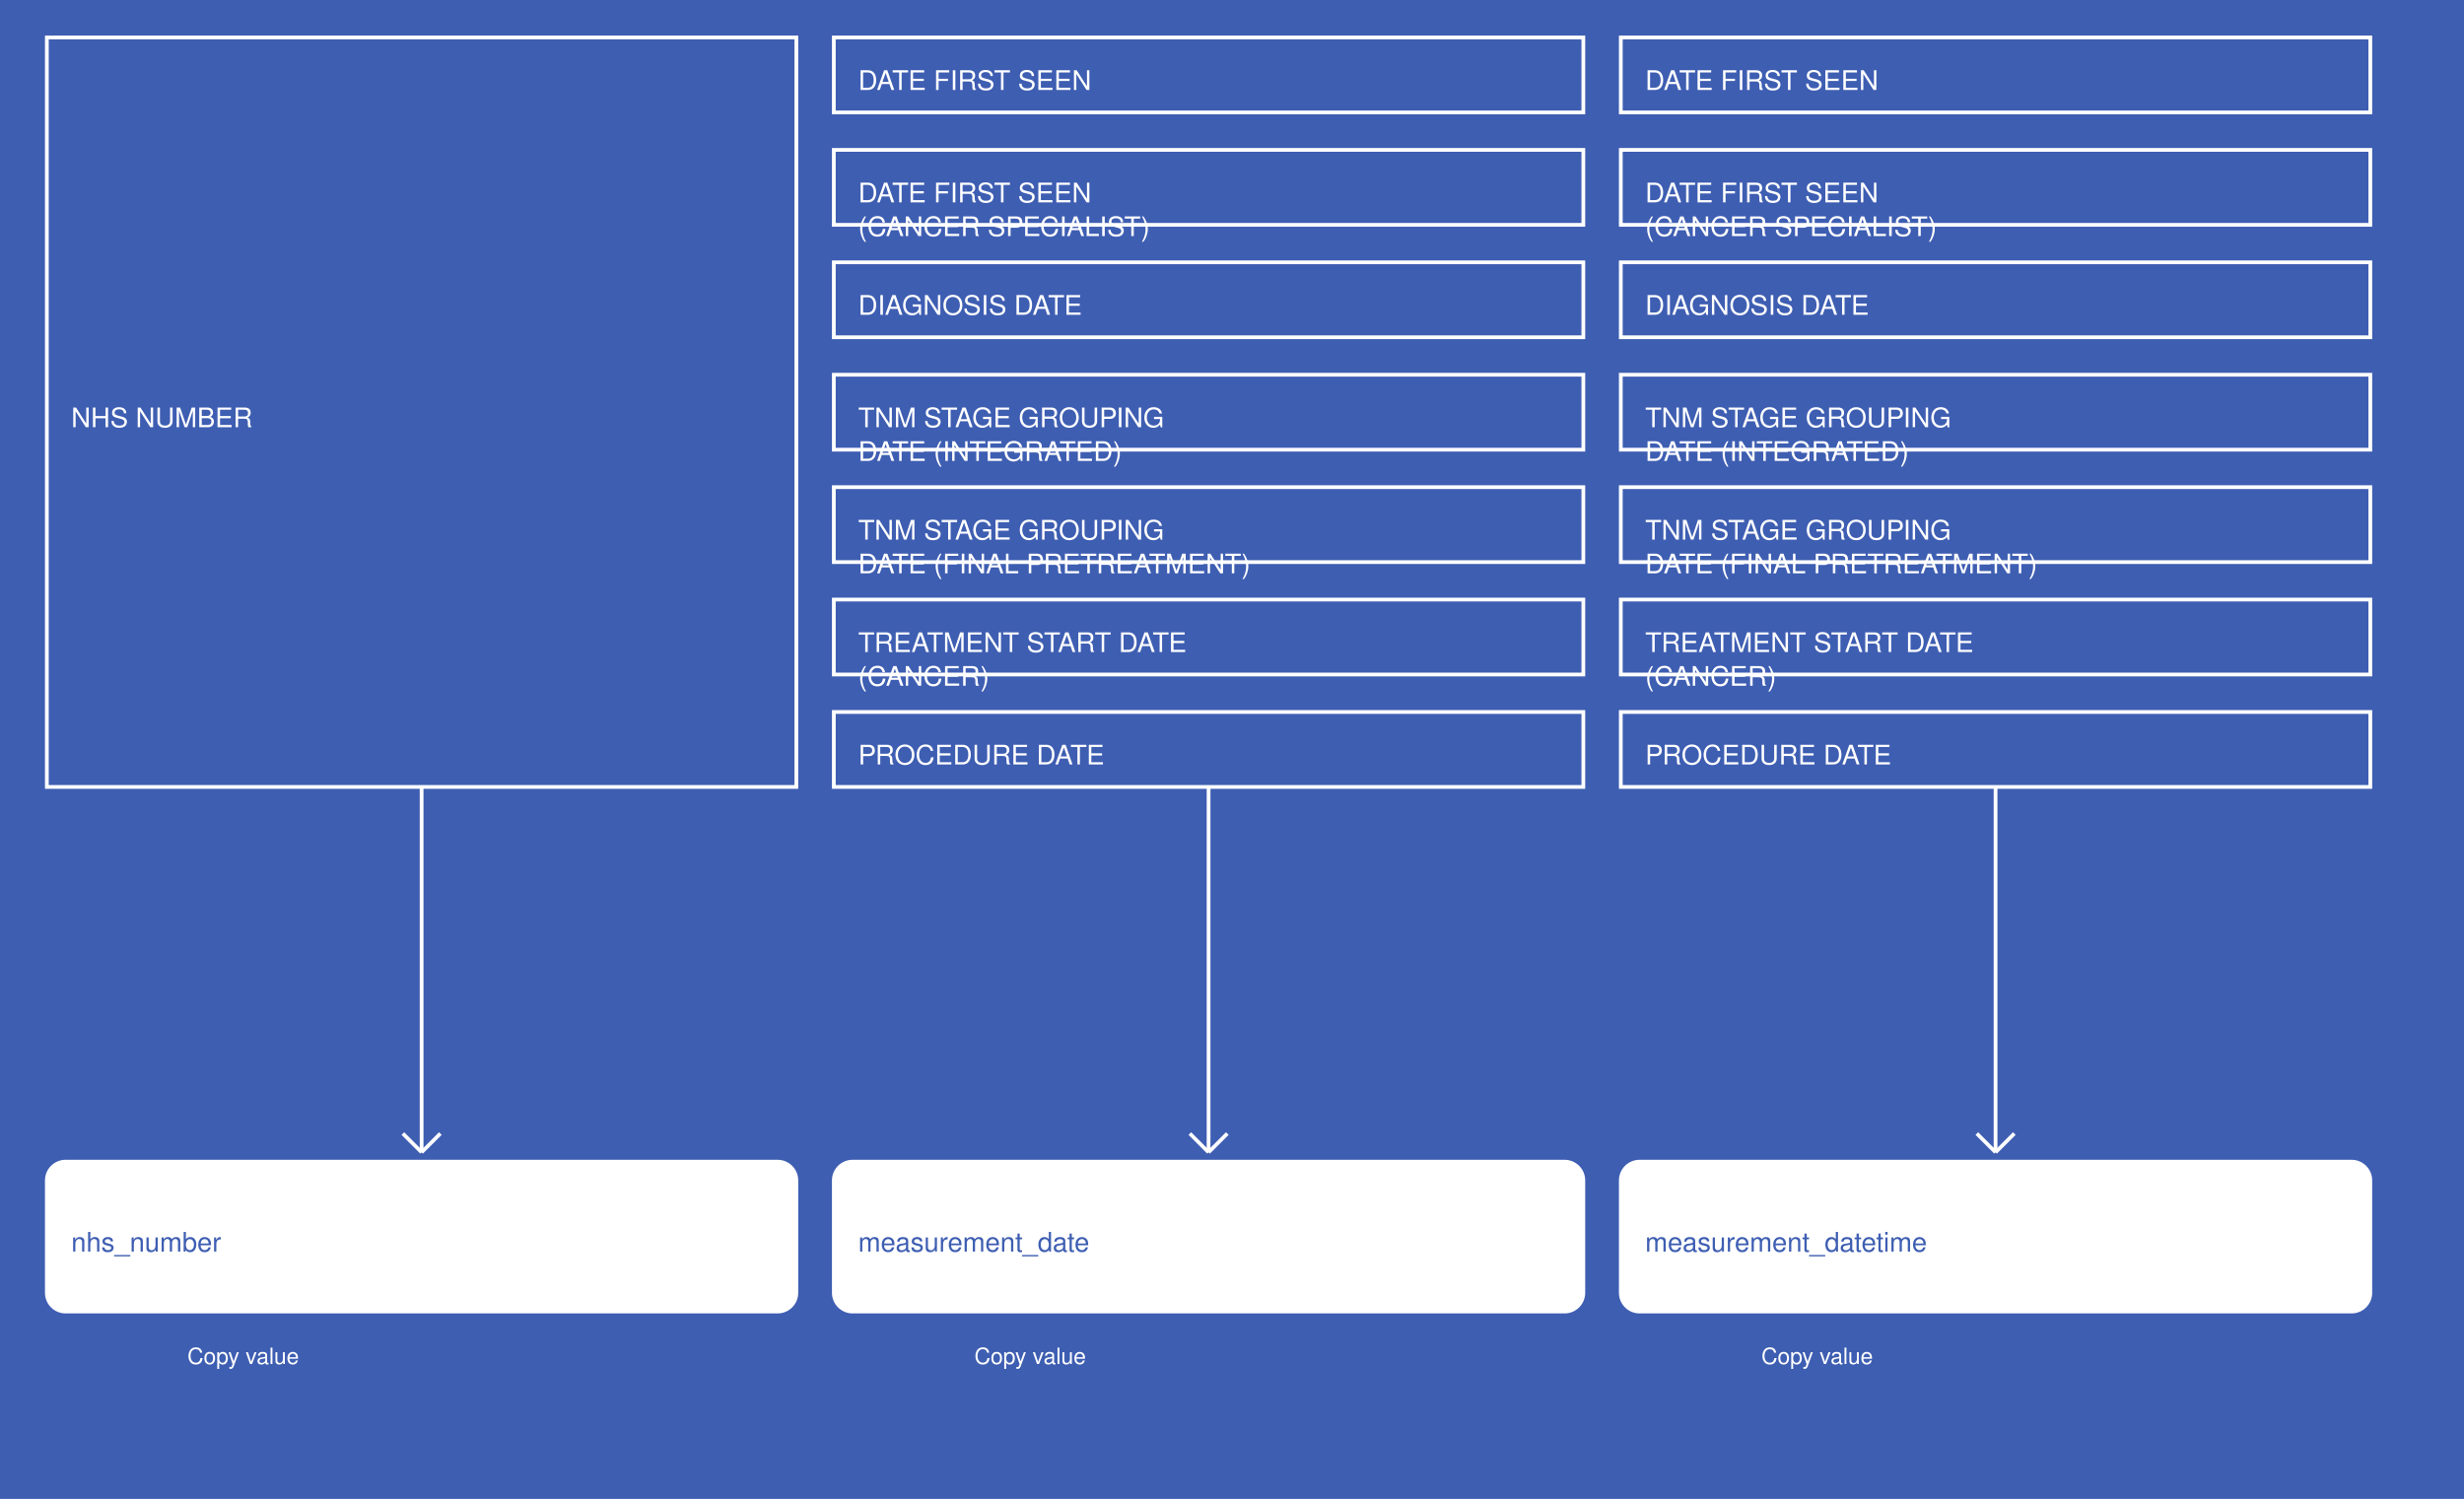
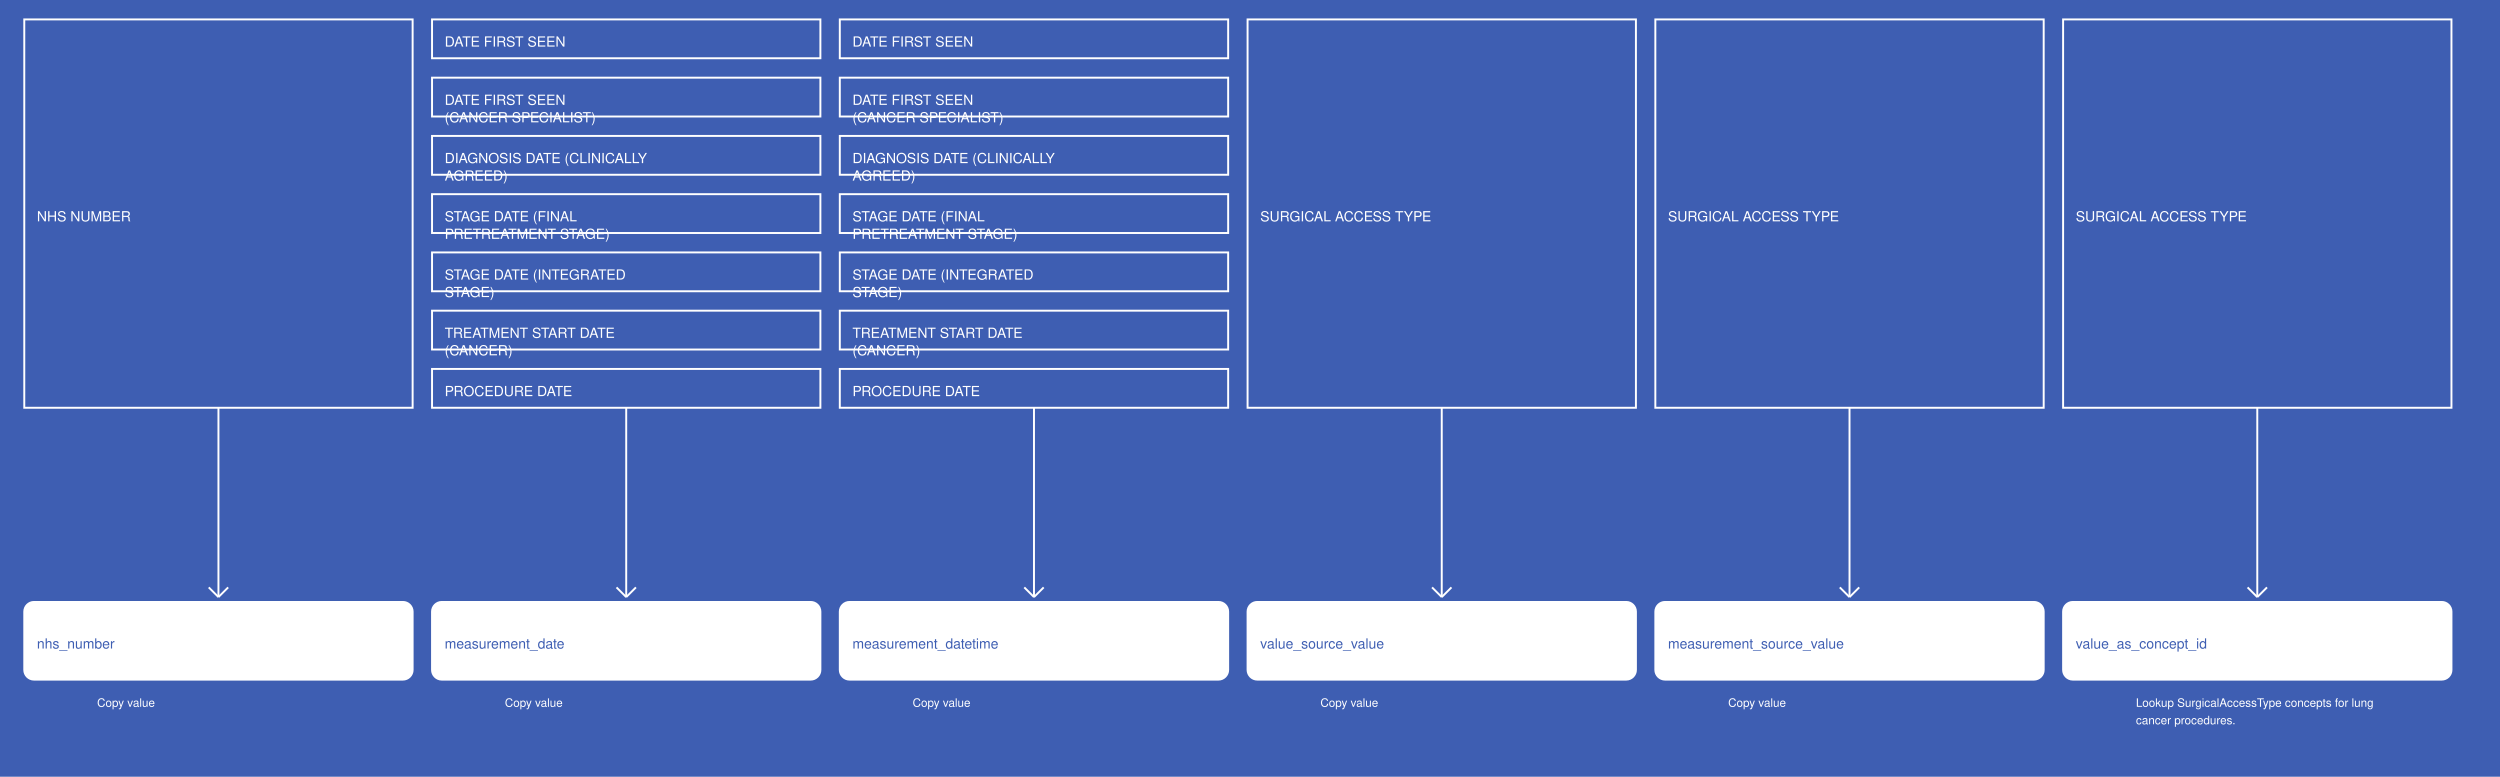
- <svg xmlns="http://www.w3.org/2000/svg" width="1315" height="800">
+ <svg xmlns="http://www.w3.org/2000/svg" width="2575" height="800">
  <rect width="100%" height="100%" fill="#3E5EB2" />
  <g>
    <rect x="25" y="20" width="400" height="400" fill="#3E5EB2" stroke="white" stroke-width="2" />
    <text x="38" y="228" fill="white" font-family="Helvetica" font-size="1.2em" text-anchor="start">NHS NUMBER</text>
  </g>
  <g>
    <line x1="225" y1="420" x2="225" y2="615" stroke="white" stroke-width="2" />
    <line x1="215" y1="605" x2="225" y2="615" stroke="white" stroke-width="2" />
    <line x1="235" y1="605" x2="225" y2="615" stroke="white" stroke-width="2" />
    <text x="100" y="728" fill="white" font-size="1em" font-family="Helvetica">Copy value</text>
  </g>
  <g>
    <rect x="25" y="620" width="400" height="80" fill="white" stroke="white" stroke-width="2" rx="10" />
    <text x="38" y="668" fill="#3E5EB2" font-family="Helvetica" font-size="1.2em" text-anchor="start">nhs_number</text>
  </g>
  <g>
    <rect x="445" y="20" width="400" height="40" fill="#3E5EB2" stroke="white" stroke-width="2" />
    <text x="458" y="48" fill="white" font-family="Helvetica" font-size="1.2em" text-anchor="start">DATE FIRST SEEN</text>
  </g>
  <g>
    <rect x="445" y="80" width="400" height="40" fill="#3E5EB2" stroke="white" stroke-width="2" />
    <text x="458" y="108" fill="white" font-family="Helvetica" font-size="1.2em" text-anchor="start">DATE FIRST SEEN</text>
    <text x="458" y="126" fill="white" font-family="Helvetica" font-size="1.2em" text-anchor="start">(CANCER SPECIALIST)</text>
  </g>
  <g>
    <rect x="445" y="140" width="400" height="40" fill="#3E5EB2" stroke="white" stroke-width="2" />
-     <text x="458" y="168" fill="white" font-family="Helvetica" font-size="1.2em" text-anchor="start">DIAGNOSIS DATE</text>
+     <text x="458" y="168" fill="white" font-family="Helvetica" font-size="1.2em" text-anchor="start">DIAGNOSIS DATE (CLINICALLY</text>
+     <text x="458" y="186" fill="white" font-family="Helvetica" font-size="1.2em" text-anchor="start">AGREED)</text>
  </g>
  <g>
    <rect x="445" y="200" width="400" height="40" fill="#3E5EB2" stroke="white" stroke-width="2" />
-     <text x="458" y="228" fill="white" font-family="Helvetica" font-size="1.2em" text-anchor="start">TNM STAGE GROUPING</text>
-     <text x="458" y="246" fill="white" font-family="Helvetica" font-size="1.2em" text-anchor="start">DATE (INTEGRATED)</text>
+     <text x="458" y="228" fill="white" font-family="Helvetica" font-size="1.2em" text-anchor="start">STAGE DATE (FINAL</text>
+     <text x="458" y="246" fill="white" font-family="Helvetica" font-size="1.2em" text-anchor="start">PRETREATMENT STAGE)</text>
  </g>
  <g>
    <rect x="445" y="260" width="400" height="40" fill="#3E5EB2" stroke="white" stroke-width="2" />
-     <text x="458" y="288" fill="white" font-family="Helvetica" font-size="1.2em" text-anchor="start">TNM STAGE GROUPING</text>
-     <text x="458" y="306" fill="white" font-family="Helvetica" font-size="1.2em" text-anchor="start">DATE (FINAL PRETREATMENT)</text>
+     <text x="458" y="288" fill="white" font-family="Helvetica" font-size="1.2em" text-anchor="start">STAGE DATE (INTEGRATED</text>
+     <text x="458" y="306" fill="white" font-family="Helvetica" font-size="1.2em" text-anchor="start">STAGE)</text>
  </g>
  <g>
    <rect x="445" y="320" width="400" height="40" fill="#3E5EB2" stroke="white" stroke-width="2" />
    <text x="458" y="348" fill="white" font-family="Helvetica" font-size="1.2em" text-anchor="start">TREATMENT START DATE</text>
    <text x="458" y="366" fill="white" font-family="Helvetica" font-size="1.2em" text-anchor="start">(CANCER)</text>
  </g>
  <g>
    <rect x="445" y="380" width="400" height="40" fill="#3E5EB2" stroke="white" stroke-width="2" />
    <text x="458" y="408" fill="white" font-family="Helvetica" font-size="1.2em" text-anchor="start">PROCEDURE DATE</text>
  </g>
  <g>
    <line x1="645" y1="420" x2="645" y2="615" stroke="white" stroke-width="2" />
    <line x1="635" y1="605" x2="645" y2="615" stroke="white" stroke-width="2" />
    <line x1="655" y1="605" x2="645" y2="615" stroke="white" stroke-width="2" />
    <text x="520" y="728" fill="white" font-size="1em" font-family="Helvetica">Copy value</text>
  </g>
  <g>
    <rect x="445" y="620" width="400" height="80" fill="white" stroke="white" stroke-width="2" rx="10" />
    <text x="458" y="668" fill="#3E5EB2" font-family="Helvetica" font-size="1.2em" text-anchor="start">measurement_date</text>
  </g>
  <g>
    <rect x="865" y="20" width="400" height="40" fill="#3E5EB2" stroke="white" stroke-width="2" />
    <text x="878" y="48" fill="white" font-family="Helvetica" font-size="1.2em" text-anchor="start">DATE FIRST SEEN</text>
  </g>
  <g>
    <rect x="865" y="80" width="400" height="40" fill="#3E5EB2" stroke="white" stroke-width="2" />
    <text x="878" y="108" fill="white" font-family="Helvetica" font-size="1.2em" text-anchor="start">DATE FIRST SEEN</text>
    <text x="878" y="126" fill="white" font-family="Helvetica" font-size="1.2em" text-anchor="start">(CANCER SPECIALIST)</text>
  </g>
  <g>
    <rect x="865" y="140" width="400" height="40" fill="#3E5EB2" stroke="white" stroke-width="2" />
-     <text x="878" y="168" fill="white" font-family="Helvetica" font-size="1.2em" text-anchor="start">DIAGNOSIS DATE</text>
+     <text x="878" y="168" fill="white" font-family="Helvetica" font-size="1.2em" text-anchor="start">DIAGNOSIS DATE (CLINICALLY</text>
+     <text x="878" y="186" fill="white" font-family="Helvetica" font-size="1.2em" text-anchor="start">AGREED)</text>
  </g>
  <g>
    <rect x="865" y="200" width="400" height="40" fill="#3E5EB2" stroke="white" stroke-width="2" />
-     <text x="878" y="228" fill="white" font-family="Helvetica" font-size="1.2em" text-anchor="start">TNM STAGE GROUPING</text>
-     <text x="878" y="246" fill="white" font-family="Helvetica" font-size="1.2em" text-anchor="start">DATE (INTEGRATED)</text>
+     <text x="878" y="228" fill="white" font-family="Helvetica" font-size="1.2em" text-anchor="start">STAGE DATE (FINAL</text>
+     <text x="878" y="246" fill="white" font-family="Helvetica" font-size="1.2em" text-anchor="start">PRETREATMENT STAGE)</text>
  </g>
  <g>
    <rect x="865" y="260" width="400" height="40" fill="#3E5EB2" stroke="white" stroke-width="2" />
-     <text x="878" y="288" fill="white" font-family="Helvetica" font-size="1.2em" text-anchor="start">TNM STAGE GROUPING</text>
-     <text x="878" y="306" fill="white" font-family="Helvetica" font-size="1.2em" text-anchor="start">DATE (FINAL PRETREATMENT)</text>
+     <text x="878" y="288" fill="white" font-family="Helvetica" font-size="1.2em" text-anchor="start">STAGE DATE (INTEGRATED</text>
+     <text x="878" y="306" fill="white" font-family="Helvetica" font-size="1.2em" text-anchor="start">STAGE)</text>
  </g>
  <g>
    <rect x="865" y="320" width="400" height="40" fill="#3E5EB2" stroke="white" stroke-width="2" />
    <text x="878" y="348" fill="white" font-family="Helvetica" font-size="1.2em" text-anchor="start">TREATMENT START DATE</text>
    <text x="878" y="366" fill="white" font-family="Helvetica" font-size="1.2em" text-anchor="start">(CANCER)</text>
  </g>
  <g>
    <rect x="865" y="380" width="400" height="40" fill="#3E5EB2" stroke="white" stroke-width="2" />
    <text x="878" y="408" fill="white" font-family="Helvetica" font-size="1.2em" text-anchor="start">PROCEDURE DATE</text>
  </g>
  <g>
    <line x1="1065" y1="420" x2="1065" y2="615" stroke="white" stroke-width="2" />
    <line x1="1055" y1="605" x2="1065" y2="615" stroke="white" stroke-width="2" />
    <line x1="1075" y1="605" x2="1065" y2="615" stroke="white" stroke-width="2" />
    <text x="940" y="728" fill="white" font-size="1em" font-family="Helvetica">Copy value</text>
  </g>
  <g>
    <rect x="865" y="620" width="400" height="80" fill="white" stroke="white" stroke-width="2" rx="10" />
    <text x="878" y="668" fill="#3E5EB2" font-family="Helvetica" font-size="1.2em" text-anchor="start">measurement_datetime</text>
  </g>
+   <g>
+     <rect x="1285" y="20" width="400" height="400" fill="#3E5EB2" stroke="white" stroke-width="2" />
+     <text x="1298" y="228" fill="white" font-family="Helvetica" font-size="1.2em" text-anchor="start">SURGICAL ACCESS TYPE</text>
+   </g>
+   <g>
+     <line x1="1485" y1="420" x2="1485" y2="615" stroke="white" stroke-width="2" />
+     <line x1="1475" y1="605" x2="1485" y2="615" stroke="white" stroke-width="2" />
+     <line x1="1495" y1="605" x2="1485" y2="615" stroke="white" stroke-width="2" />
+     <text x="1360" y="728" fill="white" font-size="1em" font-family="Helvetica">Copy value</text>
+   </g>
+   <g>
+     <rect x="1285" y="620" width="400" height="80" fill="white" stroke="white" stroke-width="2" rx="10" />
+     <text x="1298" y="668" fill="#3E5EB2" font-family="Helvetica" font-size="1.2em" text-anchor="start">value_source_value</text>
+   </g>
+   <g>
+     <rect x="1705" y="20" width="400" height="400" fill="#3E5EB2" stroke="white" stroke-width="2" />
+     <text x="1718" y="228" fill="white" font-family="Helvetica" font-size="1.2em" text-anchor="start">SURGICAL ACCESS TYPE</text>
+   </g>
+   <g>
+     <line x1="1905" y1="420" x2="1905" y2="615" stroke="white" stroke-width="2" />
+     <line x1="1895" y1="605" x2="1905" y2="615" stroke="white" stroke-width="2" />
+     <line x1="1915" y1="605" x2="1905" y2="615" stroke="white" stroke-width="2" />
+     <text x="1780" y="728" fill="white" font-size="1em" font-family="Helvetica">Copy value</text>
+   </g>
+   <g>
+     <rect x="1705" y="620" width="400" height="80" fill="white" stroke="white" stroke-width="2" rx="10" />
+     <text x="1718" y="668" fill="#3E5EB2" font-family="Helvetica" font-size="1.2em" text-anchor="start">measurement_source_value</text>
+   </g>
+   <g>
+     <rect x="2125" y="20" width="400" height="400" fill="#3E5EB2" stroke="white" stroke-width="2" />
+     <text x="2138" y="228" fill="white" font-family="Helvetica" font-size="1.2em" text-anchor="start">SURGICAL ACCESS TYPE</text>
+   </g>
+   <g>
+     <line x1="2325" y1="420" x2="2325" y2="615" stroke="white" stroke-width="2" />
+     <line x1="2315" y1="605" x2="2325" y2="615" stroke="white" stroke-width="2" />
+     <line x1="2335" y1="605" x2="2325" y2="615" stroke="white" stroke-width="2" />
+     <text x="2200" y="728" fill="white" font-size="1em" font-family="Helvetica">Lookup SurgicalAccessType concepts for lung</text>
+     <text x="2200" y="746" fill="white" font-size="1em" font-family="Helvetica">cancer procedures.</text>
+   </g>
+   <g>
+     <rect x="2125" y="620" width="400" height="80" fill="white" stroke="white" stroke-width="2" rx="10" />
+     <text x="2138" y="668" fill="#3E5EB2" font-family="Helvetica" font-size="1.2em" text-anchor="start">value_as_concept_id</text>
+   </g>
</svg>
